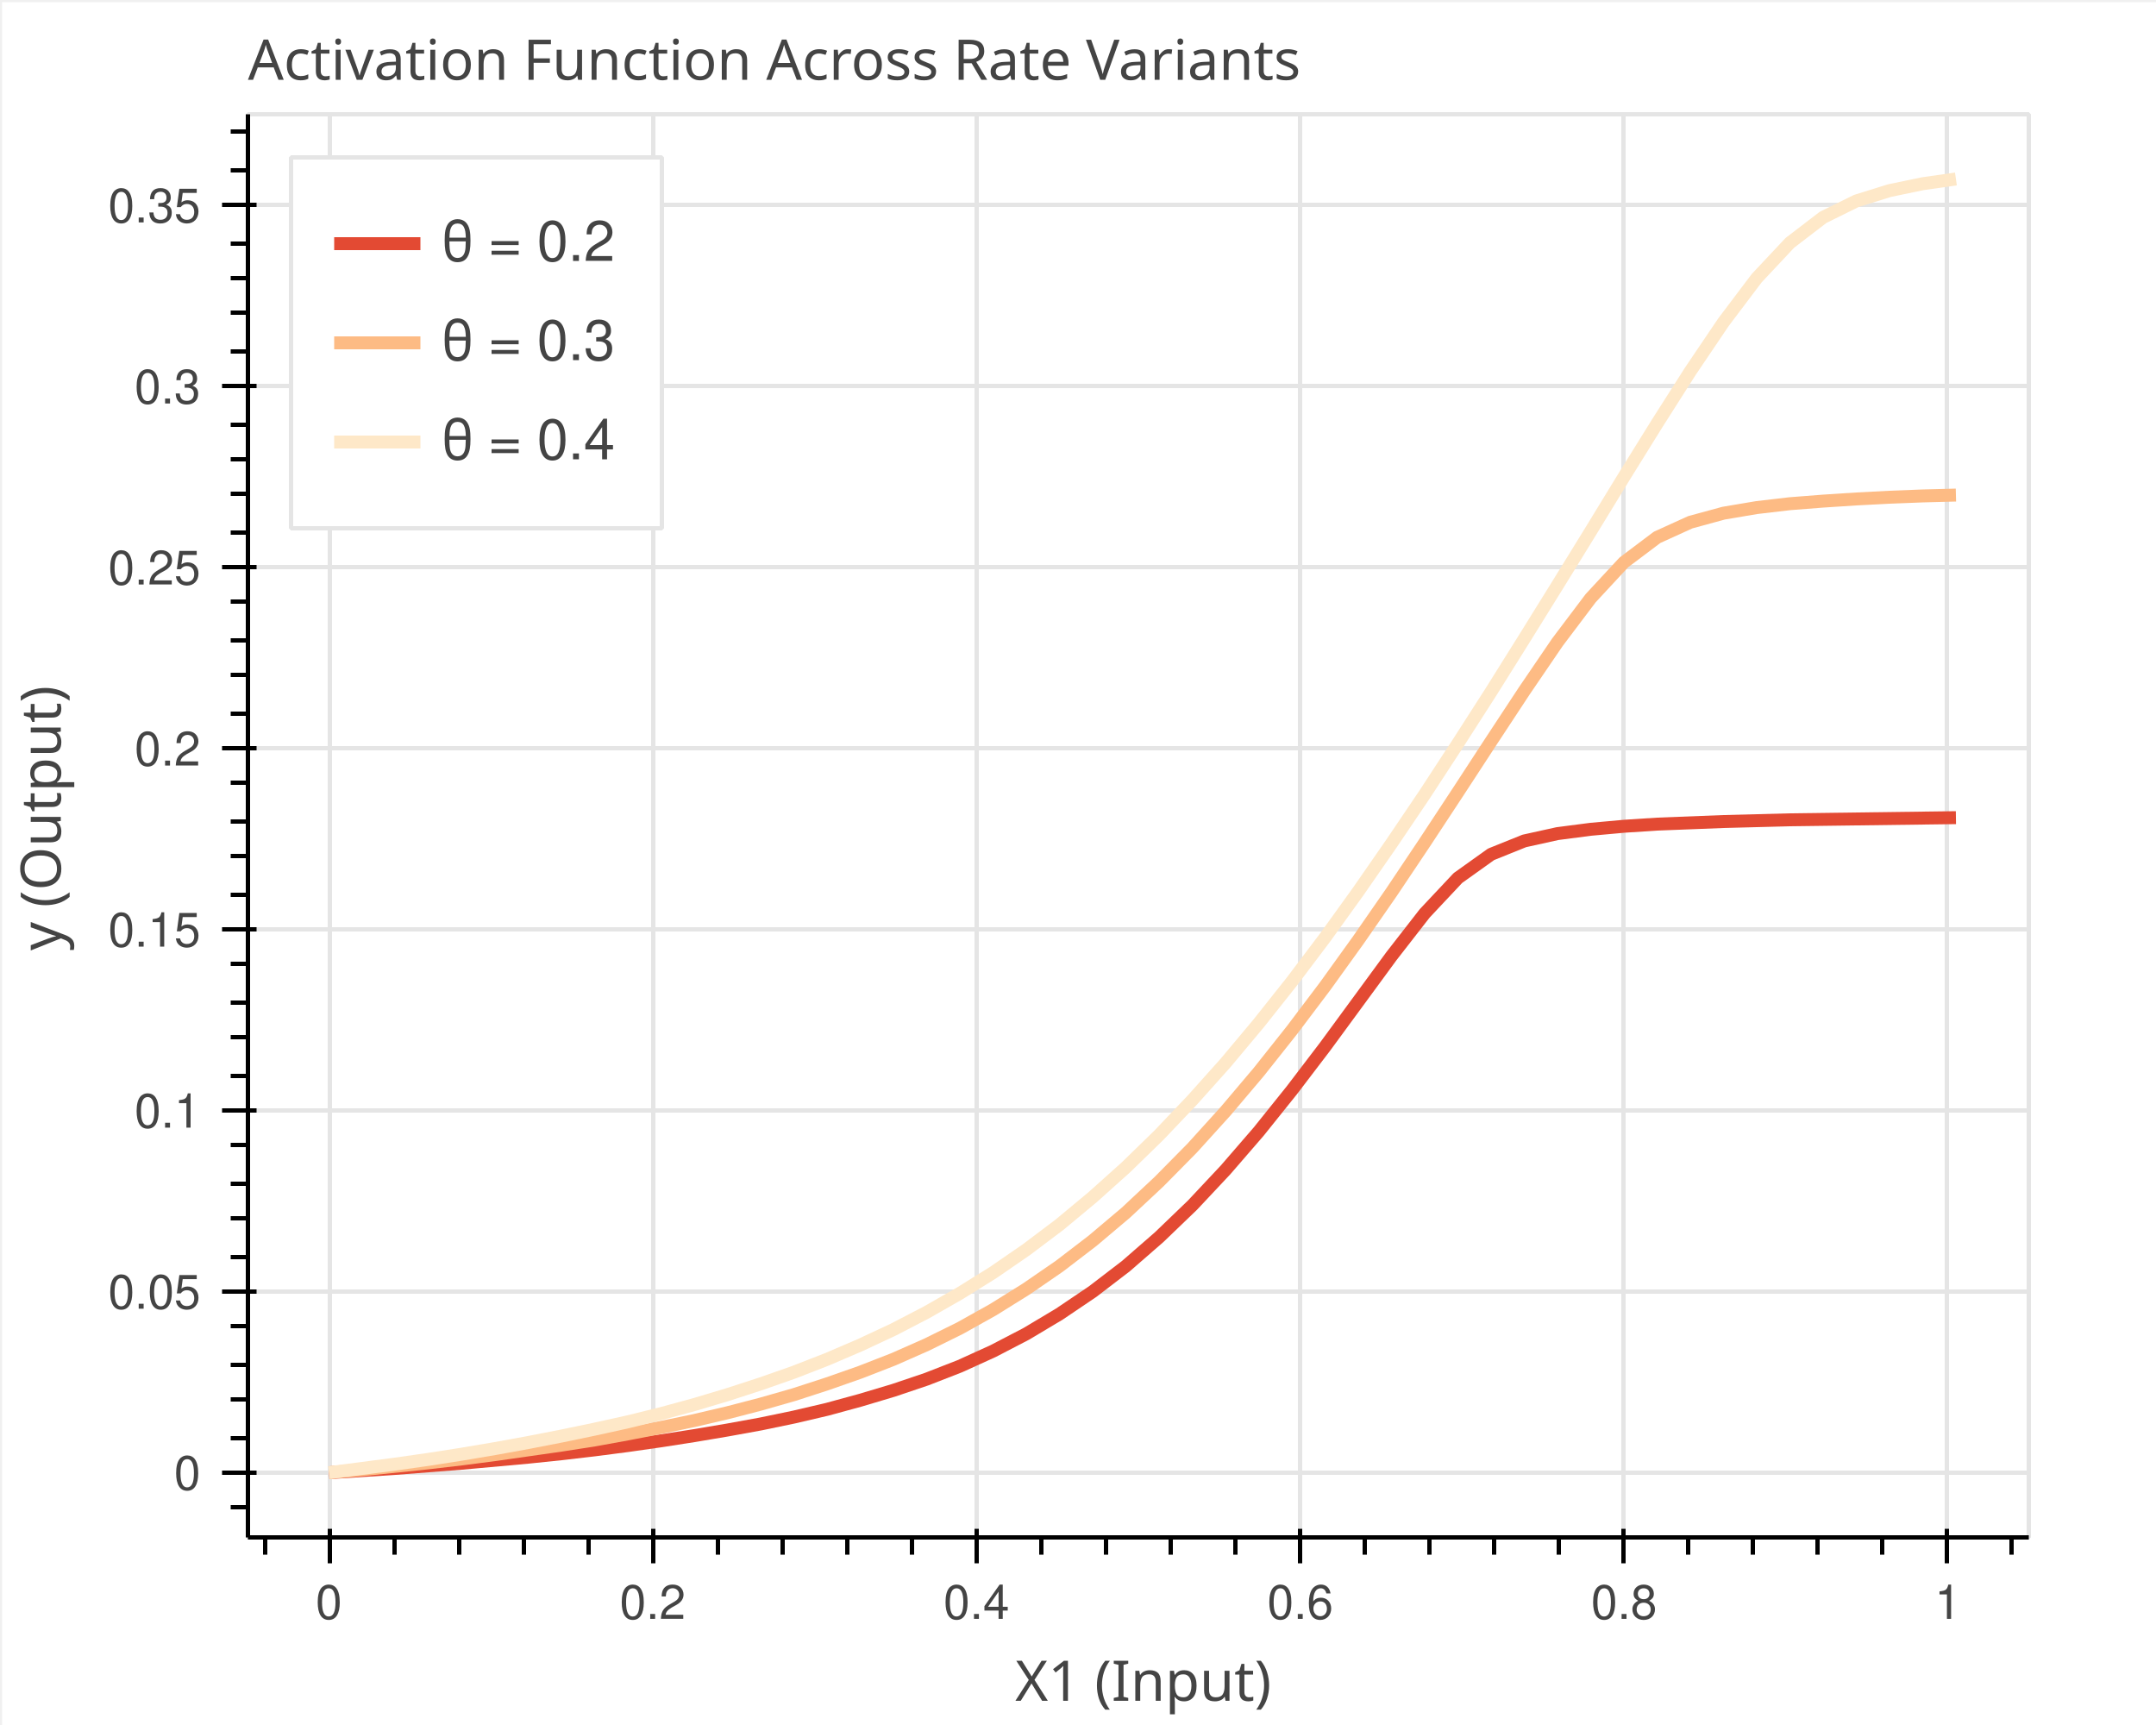
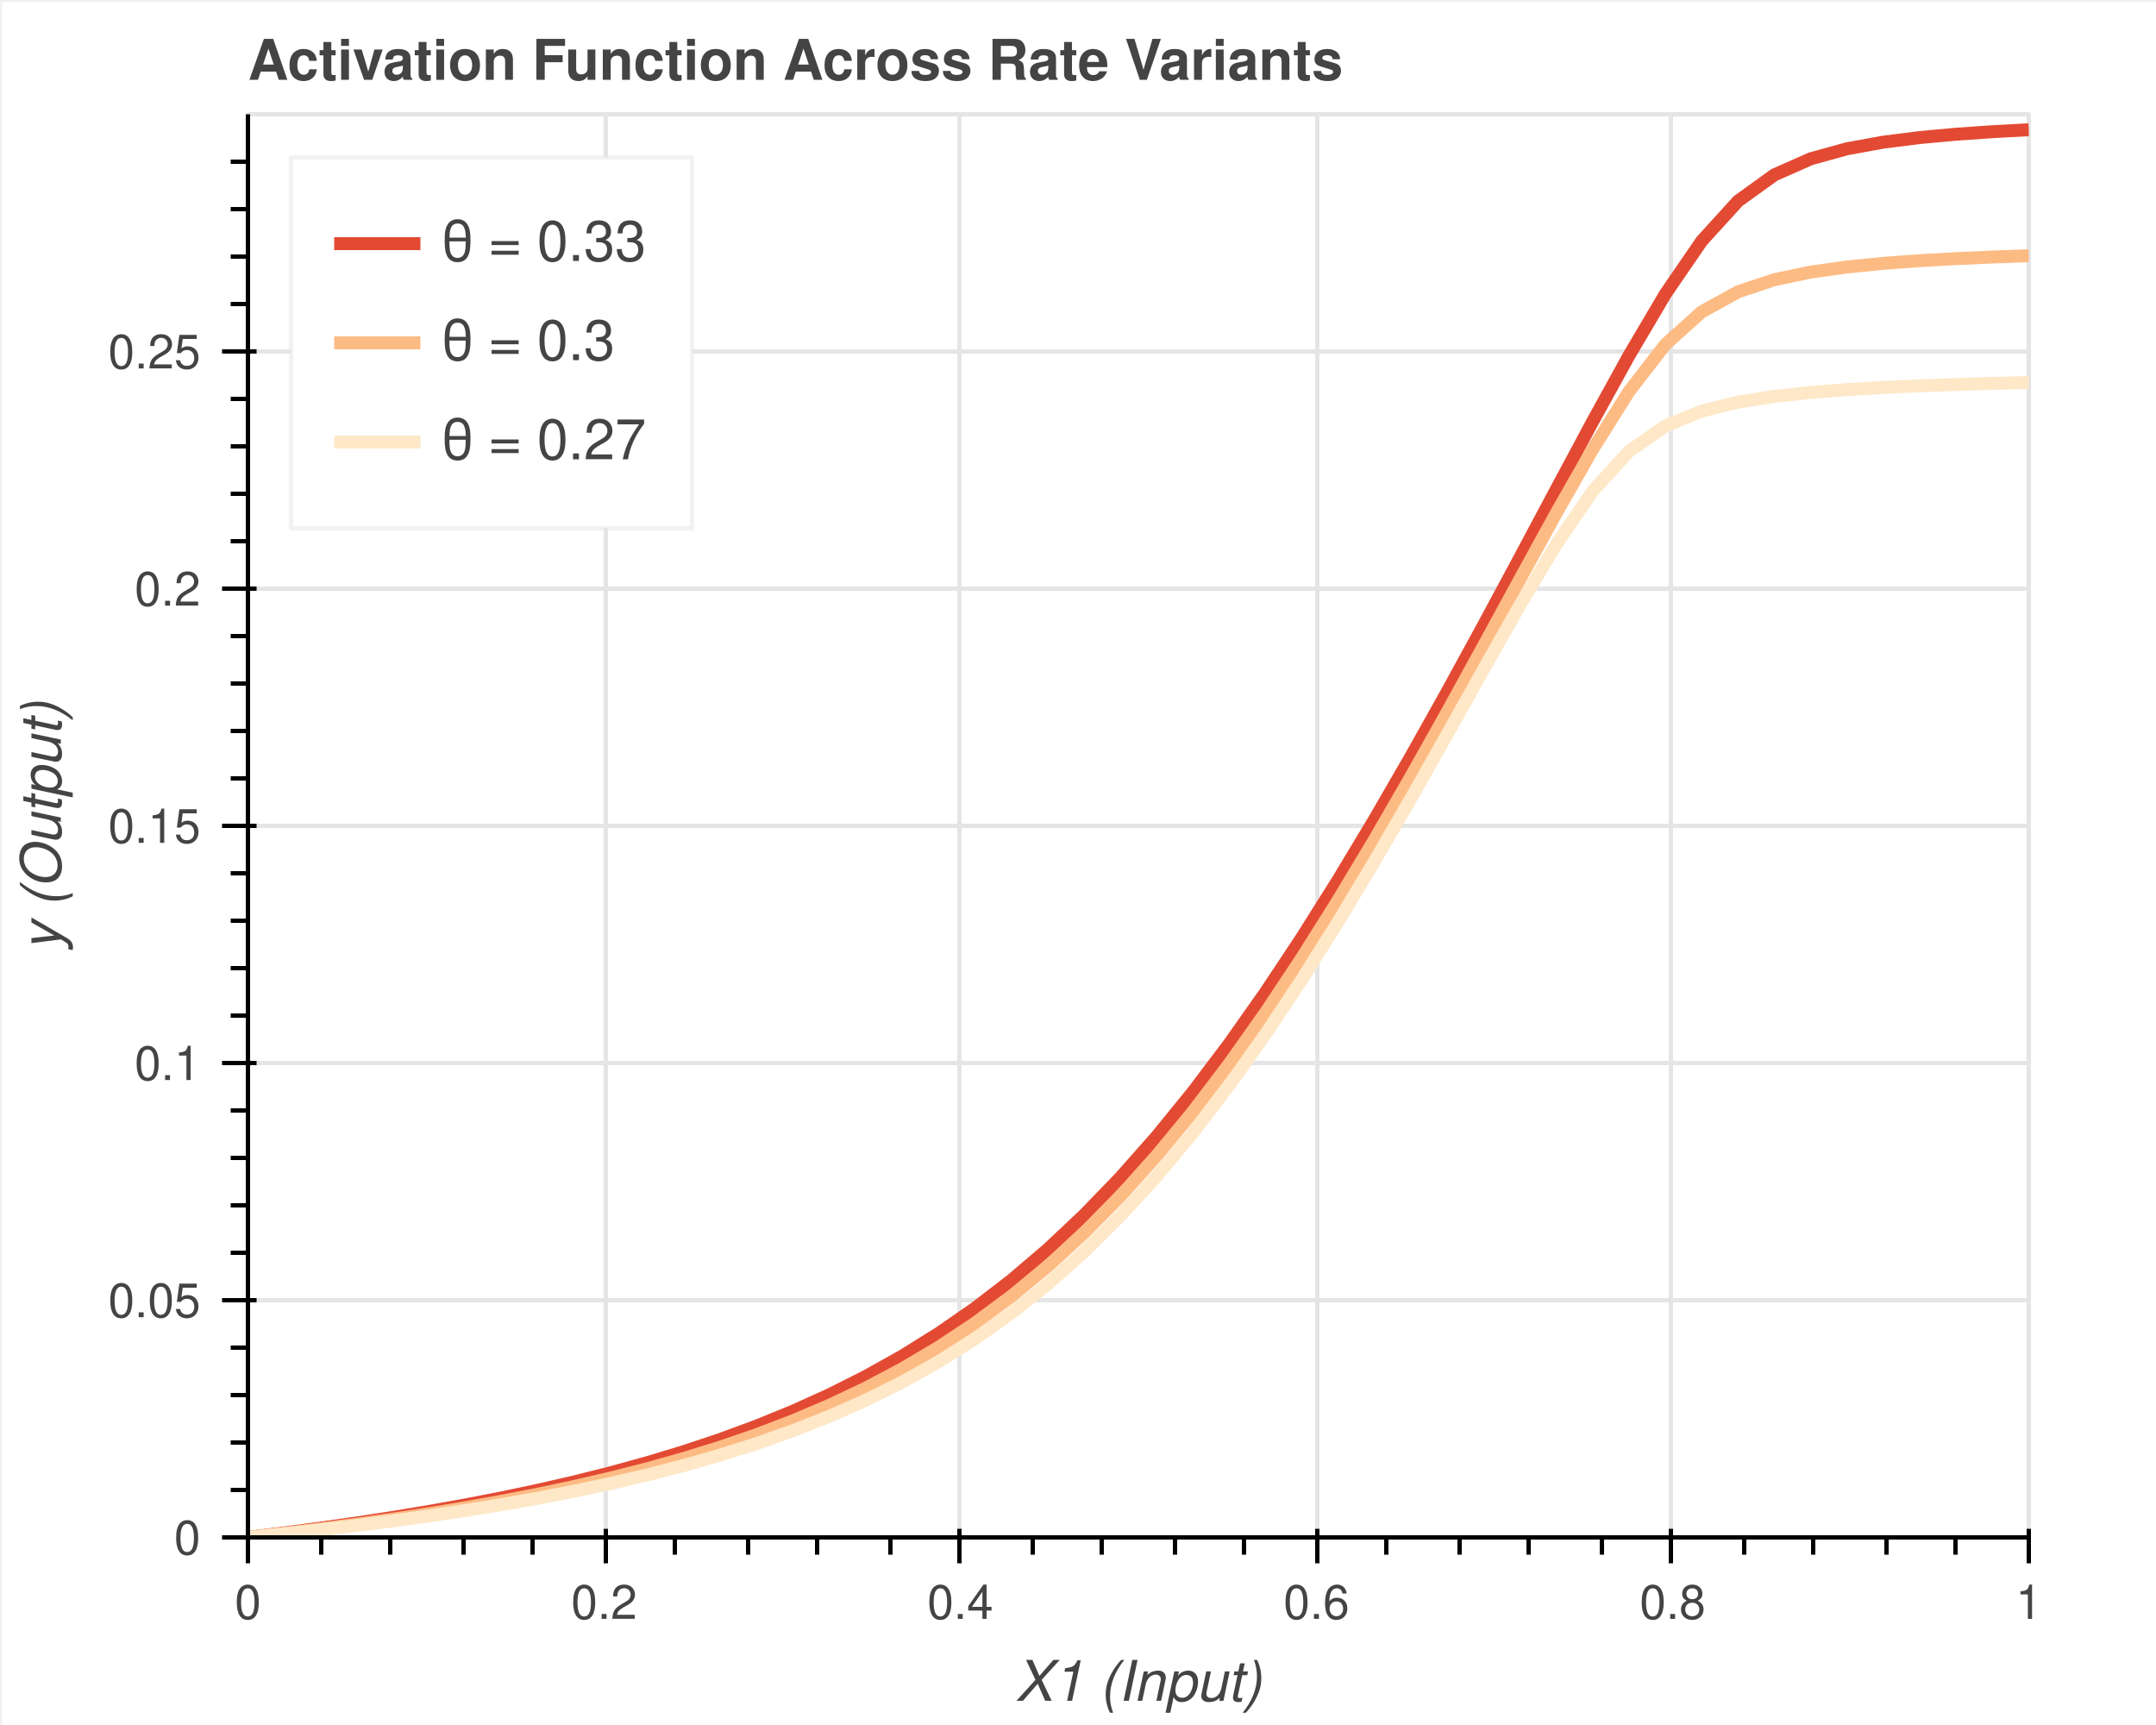
- <svg xmlns="http://www.w3.org/2000/svg" xmlns:xlink="http://www.w3.org/1999/xlink" version="1.1" id="Layer_1" x="0px" y="0px" viewBox="0 0 500 400" style="enable-background:new 0 0 500 400;" xml:space="preserve">
-   <style type="text/css">
- 	.st0{clip-path:url(#SVGID_00000120531321386906814520000005256279667276586170_);fill:#FFFFFF;}
- 	.st1{fill:#FFFFFF;}
- 	.st2{fill:none;stroke:#E5E5E5;stroke-linejoin:bevel;stroke-miterlimit:10;}
- 	
- 		.st3{clip-path:url(#SVGID_00000029757567019668037510000013845092911590001056_);fill:none;stroke:#E5E5E5;stroke-linejoin:bevel;stroke-miterlimit:10;}
- 	
- 		.st4{clip-path:url(#SVGID_00000109023628320842220730000004160753254310307253_);fill:none;stroke:#E5E5E5;stroke-linejoin:bevel;stroke-miterlimit:10;}
- 	
- 		.st5{clip-path:url(#SVGID_00000159451610868893630670000017933463897856975497_);fill:none;stroke:#E34A33;stroke-width:3;stroke-linejoin:bevel;stroke-miterlimit:10;}
- 	
- 		.st6{clip-path:url(#SVGID_00000067214706009569903320000001264741354027514297_);fill:none;stroke:#FDBB84;stroke-width:3;stroke-linejoin:bevel;stroke-miterlimit:10;}
- 	
- 		.st7{clip-path:url(#SVGID_00000080900974206254225140000011404894102307869069_);fill:none;stroke:#FEE8C8;stroke-width:3;stroke-linejoin:bevel;stroke-miterlimit:10;}
- 	.st8{fill:none;stroke:#000000;stroke-linejoin:bevel;stroke-miterlimit:10;}
- 	.st9{fill:#444444;}
- 	.st10{font-family:'Helvetica';}
- 	.st11{font-size:11px;}
- 	.st12{font-family:'Helvetica-Oblique';}
- 	.st13{font-size:13px;}
- 	
- 		.st14{clip-path:url(#SVGID_00000139295164270245519280000013701651014605059734_);fill:#FFFFFF;stroke:#E5E5E5;stroke-linejoin:bevel;stroke-miterlimit:10;}
- 	
- 		.st15{clip-path:url(#SVGID_00000139290717791346046650000000672267457763276690_);fill:none;stroke:#E34A33;stroke-width:3;stroke-linejoin:bevel;stroke-miterlimit:10;}
- 	.st16{clip-path:url(#SVGID_00000141445555796553027000000010847479794330449310_);}
- 	
- 		.st17{clip-path:url(#SVGID_00000064327292309765846490000007960821142632689561_);fill:none;stroke:#FDBB84;stroke-width:3;stroke-linejoin:bevel;stroke-miterlimit:10;}
- 	.st18{clip-path:url(#SVGID_00000043441693456195096990000006652396719419974581_);}
- 	
- 		.st19{clip-path:url(#SVGID_00000150784428477261394010000002911933098994578865_);fill:none;stroke:#FEE8C8;stroke-width:3;stroke-linejoin:bevel;stroke-miterlimit:10;}
- 	.st20{clip-path:url(#SVGID_00000022525587572875723710000001196866704156209298_);}
- 	.st21{font-family:'Helvetica-Bold';}
- </style>
-   <g>
-     <defs>
-       <path id="SVGID_1_" d="M0.5,0.5h500v400H0.5V0.5z M57.5,26.5h413v330h-413V26.5z" />
-     </defs>
-     <clipPath id="SVGID_00000018954877542553783710000017185787323992373183_">
-       <use xlink:href="#SVGID_1_" style="overflow:visible;" />
+ <svg xmlns="http://www.w3.org/2000/svg" version="1.1" width="500" height="400">
+   <defs>
+     <clipPath id="BkcsAESfiMJf">
+       <path fill="none" stroke="none" d="M 0.5 0.5 L 500.5 0.5 L 500.5 400.5 L 0.5 400.5 L 0.5 0.5 Z M 57.5 26.5 L 470.5 26.5 L 470.5 356.5 L 57.5 356.5 L 57.5 26.5 Z" clip-rule="evenodd" />
    </clipPath>
-     <path style="clip-path:url(#SVGID_00000018954877542553783710000017185787323992373183_);fill:#FFFFFF;" d="M0.5,0.5h500v400H0.5   V0.5z" />
+     <clipPath id="ATwxdlkiTWbU">
+       <path fill="none" stroke="none" d="M 57.5 26.5 L 470.5 26.5 L 470.5 356.5 L 57.5 356.5 L 57.5 26.5 Z" />
+     </clipPath>
+     <clipPath id="TXdMtbFcmugN">
+       <path fill="none" stroke="none" d="M 57.5 26.5 L 470.5 26.5 L 470.5 356.5 L 57.5 356.5 L 57.5 26.5 Z" />
+     </clipPath>
+     <clipPath id="NFcxkORsmSkk">
+       <path fill="none" stroke="none" d="M 57.5 26.5 L 470.5 26.5 L 470.5 356.5 L 57.5 356.5 L 57.5 26.5 Z" />
+     </clipPath>
+     <clipPath id="KmGkTzsmuKTm">
+       <path fill="none" stroke="none" d="M 57.5 26.5 L 470.5 26.5 L 470.5 356.5 L 57.5 356.5 L 57.5 26.5 Z" />
+     </clipPath>
+     <clipPath id="GqInaMMZfxbb">
+       <path fill="none" stroke="none" d="M 57.5 26.5 L 470.5 26.5 L 470.5 356.5 L 57.5 356.5 L 57.5 26.5 Z" />
+     </clipPath>
+     <clipPath id="zazkRoJBsXrX">
+       <path fill="none" stroke="none" d="M 57.5 26.5 L 470.5 26.5 L 470.5 356.5 L 57.5 356.5 L 57.5 26.5 Z" />
+     </clipPath>
+     <clipPath id="TpCyDnyetLkV">
+       <path fill="none" stroke="none" d="M 57.5 26.5 L 470.5 26.5 L 470.5 356.5 L 57.5 356.5 L 57.5 26.5 Z" />
+     </clipPath>
+   </defs>
+   <path fill="#ffffff" stroke="none" paint-order="stroke" d="M 0.5 0.5 L 500.5 0.5 L 500.5 400.5 L 0.5 400.5 L 0.5 0.5 Z" fill-rule="nonzero" clip-path="url(#BkcsAESfiMJf)" />
+   <path fill="#ffffff" stroke="none" paint-order="stroke" d="M 57.5 26.5 L 470.5 26.5 L 470.5 356.5 L 57.5 356.5 L 57.5 26.5 Z" />
+   <path fill="none" stroke="#e5e5e5" paint-order="fill" d="M 57.5 26.5 L 470.5 26.5 L 470.5 356.5 L 57.5 356.5 L 57.5 26.5 Z" stroke-linejoin="bevel" stroke-miterlimit="10" />
+   <path fill="none" stroke="#e5e5e5" paint-order="fill" d="M 140.5 356.5 L 140.5 26.5 M 222.5 356.5 L 222.5 26.5 M 305.5 356.5 L 305.5 26.5 M 387.5 356.5 L 387.5 26.5" stroke-linejoin="bevel" stroke-miterlimit="10" clip-path="url(#ATwxdlkiTWbU)" />
+   <path fill="none" stroke="#e5e5e5" paint-order="fill" d="M 57.5 301.5 L 470.5 301.5 M 57.5 246.5 L 470.5 246.5 M 57.5 191.5 L 470.5 191.5 M 57.5 136.5 L 470.5 136.5 M 57.5 81.5 L 470.5 81.5" stroke-linejoin="bevel" stroke-miterlimit="10" clip-path="url(#TXdMtbFcmugN)" />
+   <path fill="none" stroke="#e34a33" paint-order="fill" d="M 57.5 356.5 L 65.929 355.459 L 74.357 354.342 L 82.786 353.142 L 91.214 351.85 L 99.643 350.455 L 108.071 348.945 L 116.5 347.308 L 124.929 345.528 L 133.357 343.587 L 141.786 341.466 L 150.214 339.142 L 158.643 336.588 L 167.071 333.774 L 175.5 330.668 L 183.929 327.229 L 192.357 323.415 L 200.786 319.179 L 209.214 314.467 L 217.643 309.225 L 226.071 303.395 L 234.5 296.918 L 242.929 289.739 L 251.357 281.811 L 259.786 273.094 L 268.214 263.564 L 276.643 253.212 L 285.071 242.045 L 293.5 230.091 L 301.929 217.392 L 310.357 204 L 318.786 189.984 L 327.214 175.415 L 335.643 160.376 L 344.071 144.959 L 352.5 129.276 L 360.929 113.467 L 369.357 97.744 L 377.786 82.448 L 386.214 68.175 L 394.643 55.889 L 403.071 46.624 L 411.5 40.549 L 419.929 36.82 L 428.357 34.492 L 436.786 32.96 L 445.214 31.897 L 453.643 31.123 L 462.071 30.538 L 470.5 30.081" stroke-linejoin="bevel" stroke-miterlimit="10" stroke-width="3" clip-path="url(#NFcxkORsmSkk)" />
+   <path fill="none" stroke="#fdbb84" paint-order="fill" d="M 57.5 356.5 L 65.929 355.549 L 74.357 354.528 L 82.786 353.43 L 91.214 352.247 L 99.643 350.969 L 108.071 349.584 L 116.5 348.08 L 124.929 346.442 L 133.357 344.654 L 141.786 342.696 L 150.214 340.546 L 158.643 338.178 L 167.071 335.563 L 175.5 332.667 L 183.929 329.451 L 192.357 325.87 L 200.786 321.877 L 209.214 317.415 L 217.643 312.425 L 226.071 306.846 L 234.5 300.613 L 242.929 293.664 L 251.357 285.944 L 259.786 277.408 L 268.214 268.024 L 276.643 257.782 L 285.071 246.69 L 293.5 234.776 L 301.929 222.087 L 310.357 208.688 L 318.786 194.656 L 327.214 180.08 L 335.643 165.067 L 344.071 149.744 L 352.5 134.285 L 360.929 118.949 L 369.357 104.184 L 377.786 90.774 L 386.214 79.876 L 394.643 72.311 L 403.071 67.66 L 411.5 64.857 L 419.929 63.088 L 428.357 61.904 L 436.786 61.065 L 445.214 60.446 L 453.643 59.971 L 462.071 59.596 L 470.5 59.293" stroke-linejoin="bevel" stroke-miterlimit="10" stroke-width="3" clip-path="url(#KmGkTzsmuKTm)" />
+   <path fill="none" stroke="#fee8c8" paint-order="fill" d="M 57.5 356.5 L 65.929 355.64 L 74.357 354.716 L 82.786 353.722 L 91.214 352.649 L 99.643 351.489 L 108.071 350.231 L 116.5 348.863 L 124.929 347.371 L 133.357 345.74 L 141.786 343.95 L 150.214 341.981 L 158.643 339.806 L 167.071 337.398 L 175.5 334.723 L 183.929 331.741 L 192.357 328.409 L 200.786 324.675 L 209.214 320.482 L 217.643 315.767 L 226.071 310.463 L 234.5 304.498 L 242.929 297.805 L 251.357 290.318 L 259.786 281.984 L 268.214 272.766 L 276.643 262.647 L 285.071 251.637 L 293.5 239.768 L 301.929 227.095 L 310.357 213.695 L 318.786 199.666 L 327.214 185.125 L 335.643 170.223 L 344.071 155.17 L 352.5 140.298 L 360.929 126.199 L 369.357 113.902 L 377.786 104.656 L 386.214 98.781 L 394.643 95.328 L 403.071 93.247 L 411.5 91.911 L 419.929 90.997 L 428.357 90.339 L 436.786 89.845 L 445.214 89.461 L 453.643 89.155 L 462.071 88.906 L 470.5 88.699" stroke-linejoin="bevel" stroke-miterlimit="10" stroke-width="3" clip-path="url(#GqInaMMZfxbb)" />
+   <path fill="none" stroke="black" paint-order="fill" d="M 57.5 356.5 L 470.5 356.5" stroke-linejoin="bevel" stroke-miterlimit="10" />
+   <path fill="none" stroke="black" paint-order="fill" d="M 57.5 362.5 L 57.5 354.5 M 140.5 362.5 L 140.5 354.5 M 222.5 362.5 L 222.5 354.5 M 305.5 362.5 L 305.5 354.5 M 387.5 362.5 L 387.5 354.5 M 470.5 362.5 L 470.5 354.5" stroke-linejoin="bevel" stroke-miterlimit="10" />
+   <path fill="none" stroke="black" paint-order="fill" d="M 57.5 360.5 L 57.5 356.5 M 74.5 360.5 L 74.5 356.5 M 90.5 360.5 L 90.5 356.5 M 107.5 360.5 L 107.5 356.5 M 123.5 360.5 L 123.5 356.5 M 140.5 360.5 L 140.5 356.5 M 156.5 360.5 L 156.5 356.5 M 173.5 360.5 L 173.5 356.5 M 189.5 360.5 L 189.5 356.5 M 206.5 360.5 L 206.5 356.5 M 222.5 360.5 L 222.5 356.5 M 239.5 360.5 L 239.5 356.5 M 255.5 360.5 L 255.5 356.5 M 272.5 360.5 L 272.5 356.5 M 288.5 360.5 L 288.5 356.5 M 305.5 360.5 L 305.5 356.5 M 321.5 360.5 L 321.5 356.5 M 338.5 360.5 L 338.5 356.5 M 354.5 360.5 L 354.5 356.5 M 371.5 360.5 L 371.5 356.5 M 387.5 360.5 L 387.5 356.5 M 404.5 360.5 L 404.5 356.5 M 420.5 360.5 L 420.5 356.5 M 437.5 360.5 L 437.5 356.5 M 453.5 360.5 L 453.5 356.5 M 470.5 360.5 L 470.5 356.5" stroke-linejoin="bevel" stroke-miterlimit="10" />
+   <text fill="#444444" stroke="none" font-family="helvetica" font-size="11px" font-style="normal" font-weight="normal" text-decoration="normal" x="53.942" y="374.89" text-anchor="start" dominant-baseline="alphabetic" transform="matrix(1, 0, 0, 1, 0.5, 0.5)">0</text>
+   <text fill="none" stroke="rgb(0 0 0 / 0)" font-family="helvetica" font-size="11px" font-style="normal" font-weight="normal" text-decoration="normal" x="53.942" y="374.89" text-anchor="start" dominant-baseline="alphabetic" transform="matrix(1, 0, 0, 1, 0.5, 0.5)" stroke-linejoin="bevel" stroke-miterlimit="10">0</text>
+   <text fill="#444444" stroke="none" font-family="helvetica" font-size="11px" font-style="normal" font-weight="normal" text-decoration="normal" x="131.958" y="374.89" text-anchor="start" dominant-baseline="alphabetic" transform="matrix(1, 0, 0, 1, 0.5, 0.5)">0.2</text>
+   <text fill="none" stroke="rgb(0 0 0 / 0)" font-family="helvetica" font-size="11px" font-style="normal" font-weight="normal" text-decoration="normal" x="131.958" y="374.89" text-anchor="start" dominant-baseline="alphabetic" transform="matrix(1, 0, 0, 1, 0.5, 0.5)" stroke-linejoin="bevel" stroke-miterlimit="10">0.2</text>
+   <text fill="#444444" stroke="none" font-family="helvetica" font-size="11px" font-style="normal" font-weight="normal" text-decoration="normal" x="214.558" y="374.89" text-anchor="start" dominant-baseline="alphabetic" transform="matrix(1, 0, 0, 1, 0.5, 0.5)">0.4</text>
+   <text fill="none" stroke="rgb(0 0 0 / 0)" font-family="helvetica" font-size="11px" font-style="normal" font-weight="normal" text-decoration="normal" x="214.558" y="374.89" text-anchor="start" dominant-baseline="alphabetic" transform="matrix(1, 0, 0, 1, 0.5, 0.5)" stroke-linejoin="bevel" stroke-miterlimit="10">0.4</text>
+   <text fill="#444444" stroke="none" font-family="helvetica" font-size="11px" font-style="normal" font-weight="normal" text-decoration="normal" x="297.158" y="374.89" text-anchor="start" dominant-baseline="alphabetic" transform="matrix(1, 0, 0, 1, 0.5, 0.5)">0.6</text>
+   <text fill="none" stroke="rgb(0 0 0 / 0)" font-family="helvetica" font-size="11px" font-style="normal" font-weight="normal" text-decoration="normal" x="297.158" y="374.89" text-anchor="start" dominant-baseline="alphabetic" transform="matrix(1, 0, 0, 1, 0.5, 0.5)" stroke-linejoin="bevel" stroke-miterlimit="10">0.6</text>
+   <text fill="#444444" stroke="none" font-family="helvetica" font-size="11px" font-style="normal" font-weight="normal" text-decoration="normal" x="379.758" y="374.89" text-anchor="start" dominant-baseline="alphabetic" transform="matrix(1, 0, 0, 1, 0.5, 0.5)">0.8</text>
+   <text fill="none" stroke="rgb(0 0 0 / 0)" font-family="helvetica" font-size="11px" font-style="normal" font-weight="normal" text-decoration="normal" x="379.758" y="374.89" text-anchor="start" dominant-baseline="alphabetic" transform="matrix(1, 0, 0, 1, 0.5, 0.5)" stroke-linejoin="bevel" stroke-miterlimit="10">0.8</text>
+   <text fill="#444444" stroke="none" font-family="helvetica" font-size="11px" font-style="normal" font-weight="normal" text-decoration="normal" x="466.942" y="374.89" text-anchor="start" dominant-baseline="alphabetic" transform="matrix(1, 0, 0, 1, 0.5, 0.5)">1</text>
+   <text fill="none" stroke="rgb(0 0 0 / 0)" font-family="helvetica" font-size="11px" font-style="normal" font-weight="normal" text-decoration="normal" x="466.942" y="374.89" text-anchor="start" dominant-baseline="alphabetic" transform="matrix(1, 0, 0, 1, 0.5, 0.5)" stroke-linejoin="bevel" stroke-miterlimit="10">1</text>
+   <text fill="#444444" stroke="none" font-family="helvetica" font-size="13px" font-style="italic" font-weight="normal" text-decoration="normal" x="234.942" y="393.89" text-anchor="start" dominant-baseline="alphabetic" transform="matrix(1, 0, 0, 1, 0.5, 0.5)">X1 (Input)</text>
+   <text fill="none" stroke="rgb(0 0 0 / 0)" font-family="helvetica" font-size="13px" font-style="italic" font-weight="normal" text-decoration="normal" x="234.942" y="393.89" text-anchor="start" dominant-baseline="alphabetic" transform="matrix(1, 0, 0, 1, 0.5, 0.5)" stroke-linejoin="bevel" stroke-miterlimit="10">X1 (Input)</text>
+   <path fill="none" stroke="black" paint-order="fill" d="M 57.5 356.5 L 57.5 26.5" stroke-linejoin="bevel" stroke-miterlimit="10" />
+   <path fill="none" stroke="black" paint-order="fill" d="M 51.5 356.5 L 59.5 356.5 M 51.5 301.5 L 59.5 301.5 M 51.5 246.5 L 59.5 246.5 M 51.5 191.5 L 59.5 191.5 M 51.5 136.5 L 59.5 136.5 M 51.5 81.5 L 59.5 81.5" stroke-linejoin="bevel" stroke-miterlimit="10" />
+   <path fill="none" stroke="black" paint-order="fill" d="M 53.5 356.5 L 57.5 356.5 M 53.5 345.5 L 57.5 345.5 M 53.5 334.5 L 57.5 334.5 M 53.5 323.5 L 57.5 323.5 M 53.5 312.5 L 57.5 312.5 M 53.5 301.5 L 57.5 301.5 M 53.5 290.5 L 57.5 290.5 M 53.5 279.5 L 57.5 279.5 M 53.5 268.5 L 57.5 268.5 M 53.5 257.5 L 57.5 257.5 M 53.5 246.5 L 57.5 246.5 M 53.5 235.5 L 57.5 235.5 M 53.5 224.5 L 57.5 224.5 M 53.5 213.5 L 57.5 213.5 M 53.5 202.5 L 57.5 202.5 M 53.5 191.5 L 57.5 191.5 M 53.5 180.5 L 57.5 180.5 M 53.5 169.5 L 57.5 169.5 M 53.5 158.5 L 57.5 158.5 M 53.5 147.5 L 57.5 147.5 M 53.5 136.5 L 57.5 136.5 M 53.5 125.5 L 57.5 125.5 M 53.5 114.5 L 57.5 114.5 M 53.5 103.5 L 57.5 103.5 M 53.5 92.5 L 57.5 92.5 M 53.5 81.5 L 57.5 81.5 M 53.5 70.5 L 57.5 70.5 M 53.5 59.5 L 57.5 59.5 M 53.5 48.5 L 57.5 48.5 M 53.5 37.5 L 57.5 37.5" stroke-linejoin="bevel" stroke-miterlimit="10" />
+   <text fill="#444444" stroke="none" font-family="helvetica" font-size="11px" font-style="normal" font-weight="normal" text-decoration="normal" x="39.883" y="359.945" text-anchor="start" dominant-baseline="alphabetic" transform="matrix(1, 0, 0, 1, 0.5, 0.5)">0</text>
+   <text fill="none" stroke="rgb(0 0 0 / 0)" font-family="helvetica" font-size="11px" font-style="normal" font-weight="normal" text-decoration="normal" x="39.883" y="359.945" text-anchor="start" dominant-baseline="alphabetic" transform="matrix(1, 0, 0, 1, 0.5, 0.5)" stroke-linejoin="bevel" stroke-miterlimit="10">0</text>
+   <text fill="#444444" stroke="none" font-family="helvetica" font-size="11px" font-style="normal" font-weight="normal" text-decoration="normal" x="24.6" y="304.945" text-anchor="start" dominant-baseline="alphabetic" transform="matrix(1, 0, 0, 1, 0.5, 0.5)">0.05</text>
+   <text fill="none" stroke="rgb(0 0 0 / 0)" font-family="helvetica" font-size="11px" font-style="normal" font-weight="normal" text-decoration="normal" x="24.6" y="304.945" text-anchor="start" dominant-baseline="alphabetic" transform="matrix(1, 0, 0, 1, 0.5, 0.5)" stroke-linejoin="bevel" stroke-miterlimit="10">0.05</text>
+   <text fill="#444444" stroke="none" font-family="helvetica" font-size="11px" font-style="normal" font-weight="normal" text-decoration="normal" x="30.717" y="249.945" text-anchor="start" dominant-baseline="alphabetic" transform="matrix(1, 0, 0, 1, 0.5, 0.5)">0.1</text>
+   <text fill="none" stroke="rgb(0 0 0 / 0)" font-family="helvetica" font-size="11px" font-style="normal" font-weight="normal" text-decoration="normal" x="30.717" y="249.945" text-anchor="start" dominant-baseline="alphabetic" transform="matrix(1, 0, 0, 1, 0.5, 0.5)" stroke-linejoin="bevel" stroke-miterlimit="10">0.1</text>
+   <text fill="#444444" stroke="none" font-family="helvetica" font-size="11px" font-style="normal" font-weight="normal" text-decoration="normal" x="24.6" y="194.945" text-anchor="start" dominant-baseline="alphabetic" transform="matrix(1, 0, 0, 1, 0.5, 0.5)">0.15</text>
+   <text fill="none" stroke="rgb(0 0 0 / 0)" font-family="helvetica" font-size="11px" font-style="normal" font-weight="normal" text-decoration="normal" x="24.6" y="194.945" text-anchor="start" dominant-baseline="alphabetic" transform="matrix(1, 0, 0, 1, 0.5, 0.5)" stroke-linejoin="bevel" stroke-miterlimit="10">0.15</text>
+   <text fill="#444444" stroke="none" font-family="helvetica" font-size="11px" font-style="normal" font-weight="normal" text-decoration="normal" x="30.717" y="139.945" text-anchor="start" dominant-baseline="alphabetic" transform="matrix(1, 0, 0, 1, 0.5, 0.5)">0.2</text>
+   <text fill="none" stroke="rgb(0 0 0 / 0)" font-family="helvetica" font-size="11px" font-style="normal" font-weight="normal" text-decoration="normal" x="30.717" y="139.945" text-anchor="start" dominant-baseline="alphabetic" transform="matrix(1, 0, 0, 1, 0.5, 0.5)" stroke-linejoin="bevel" stroke-miterlimit="10">0.2</text>
+   <text fill="#444444" stroke="none" font-family="helvetica" font-size="11px" font-style="normal" font-weight="normal" text-decoration="normal" x="24.6" y="84.945" text-anchor="start" dominant-baseline="alphabetic" transform="matrix(1, 0, 0, 1, 0.5, 0.5)">0.25</text>
+   <text fill="none" stroke="rgb(0 0 0 / 0)" font-family="helvetica" font-size="11px" font-style="normal" font-weight="normal" text-decoration="normal" x="24.6" y="84.945" text-anchor="start" dominant-baseline="alphabetic" transform="matrix(1, 0, 0, 1, 0.5, 0.5)" stroke-linejoin="bevel" stroke-miterlimit="10">0.25</text>
+   <text fill="#444444" stroke="none" font-family="helvetica" font-size="13px" font-style="italic" font-weight="normal" text-decoration="normal" x="-12.317" y="188" text-anchor="start" dominant-baseline="alphabetic" transform="matrix(6.123233995736766e-17, -1, 1, 6.123233995736766e-17, -173.9, 208.1)">y (Output)</text>
+   <text fill="none" stroke="rgb(0 0 0 / 0)" font-family="helvetica" font-size="13px" font-style="italic" font-weight="normal" text-decoration="normal" x="-12.317" y="188" text-anchor="start" dominant-baseline="alphabetic" transform="matrix(6.123233995736766e-17, -1, 1, 6.123233995736766e-17, -173.9, 208.1)" stroke-linejoin="bevel" stroke-miterlimit="10">y (Output)</text>
+   <path fill="rgb(255 255 255 / 0.949)" stroke="rgb(229 229 229 / 0.502)" paint-order="fill" d="M 67.5 36.5 L 160.5 36.5 L 160.5 122.5 L 67.5 122.5 L 67.5 36.5 Z" fill-rule="nonzero" clip-path="url(#zazkRoJBsXrX)" stroke-linejoin="bevel" stroke-miterlimit="10" />
+   <path fill="none" stroke="#e34a33" paint-order="fill" d="M 77.5 56.5 L 97.5 56.5" stroke-linejoin="bevel" stroke-miterlimit="10" stroke-width="3" clip-path="url(#zazkRoJBsXrX)" />
+   <g clip-path="url(#zazkRoJBsXrX)">
+     <text fill="#444444" stroke="none" font-family="helvetica" font-size="13px" font-style="normal" font-weight="normal" text-decoration="normal" x="0" y="4" text-anchor="start" dominant-baseline="alphabetic" transform="matrix(1, 0, 0, 1, 102.5, 56.5)">θ = 0.33</text>
  </g>
-   <path class="st1" d="M57.5,26.5h413v330h-413V26.5z" />
-   <path class="st2" d="M57.5,26.5h413v330h-413V26.5z" />
-   <g>
-     <defs>
-       <rect id="SVGID_00000053512178081076053740000006423466276444615344_" x="57.5" y="26.5" width="413" height="330" />
-     </defs>
-     <clipPath id="SVGID_00000124150760097253632650000015905207580278991017_">
-       <use xlink:href="#SVGID_00000053512178081076053740000006423466276444615344_" style="overflow:visible;" />
-     </clipPath>
-     <path style="clip-path:url(#SVGID_00000124150760097253632650000015905207580278991017_);fill:none;stroke:#E5E5E5;stroke-linejoin:bevel;stroke-miterlimit:10;" d="   M76.5,356.5v-330 M151.5,356.5v-330 M226.5,356.5v-330 M301.5,356.5v-330 M376.5,356.5v-330 M451.5,356.5v-330" />
+   <g clip-path="url(#zazkRoJBsXrX)">
+     <text fill="none" stroke="rgb(0 0 0 / 0)" font-family="helvetica" font-size="13px" font-style="normal" font-weight="normal" text-decoration="normal" x="0" y="4" text-anchor="start" dominant-baseline="alphabetic" transform="matrix(1, 0, 0, 1, 102.5, 56.5)" stroke-linejoin="bevel" stroke-miterlimit="10">θ = 0.33</text>
  </g>
-   <g>
-     <defs>
-       <rect id="SVGID_00000119084907420530442330000000988876535385311378_" x="57.5" y="26.5" width="413" height="330" />
-     </defs>
-     <clipPath id="SVGID_00000029751595094353993320000008011349352037459592_">
-       <use xlink:href="#SVGID_00000119084907420530442330000000988876535385311378_" style="overflow:visible;" />
-     </clipPath>
-     <path style="clip-path:url(#SVGID_00000029751595094353993320000008011349352037459592_);fill:none;stroke:#E5E5E5;stroke-linejoin:bevel;stroke-miterlimit:10;" d="   M57.5,341.5h413 M57.5,299.5h413 M57.5,257.5h413 M57.5,215.5h413 M57.5,173.5h413 M57.5,131.5h413 M57.5,89.5h413 M57.5,47.5h413" />
+   <path fill="none" stroke="#fdbb84" paint-order="fill" d="M 77.5 79.5 L 97.5 79.5" stroke-linejoin="bevel" stroke-miterlimit="10" stroke-width="3" clip-path="url(#zazkRoJBsXrX)" />
+   <g clip-path="url(#zazkRoJBsXrX)">
+     <text fill="#444444" stroke="none" font-family="helvetica" font-size="13px" font-style="normal" font-weight="normal" text-decoration="normal" x="0" y="4" text-anchor="start" dominant-baseline="alphabetic" transform="matrix(1, 0, 0, 1, 102.5, 79.5)">θ = 0.3</text>
  </g>
-   <g>
-     <defs>
-       <rect id="SVGID_00000176735888873305292540000012441641351659790000_" x="57.5" y="26.5" width="413" height="330" />
-     </defs>
-     <clipPath id="SVGID_00000051384211665384050760000011609030494117579914_">
-       <use xlink:href="#SVGID_00000176735888873305292540000012441641351659790000_" style="overflow:visible;" />
-     </clipPath>
-     <path style="clip-path:url(#SVGID_00000051384211665384050760000011609030494117579914_);fill:none;stroke:#E34A33;stroke-width:3;stroke-linejoin:bevel;stroke-miterlimit:10;" d="   M76.3,341.5l7.7-0.5l7.7-0.5l7.7-0.6l7.7-0.6l7.7-0.7l7.7-0.7l7.7-0.8l7.7-0.9l7.7-1l7.7-1.1l7.7-1.2l7.7-1.3l7.7-1.4l7.7-1.6   l7.7-1.8l7.7-2.1l7.7-2.3l7.7-2.6l7.7-3l7.7-3.5l7.7-4l7.7-4.6l7.7-5.2l7.7-5.9l7.7-6.7l7.7-7.4l7.7-8.2l7.7-8.9l7.7-9.6l7.7-10.1   l7.7-10.5l7.7-10.5l7.7-9.9l7.7-8.2l7.7-5.5l7.7-3.1l7.7-1.7l7.7-1l7.7-0.7l7.7-0.5l7.7-0.3l7.7-0.3l7.7-0.2l7.7-0.2l7.7-0.1   l7.7-0.1l7.7-0.1l7.7-0.1l7.7-0.1" />
+   <g clip-path="url(#zazkRoJBsXrX)">
+     <text fill="none" stroke="rgb(0 0 0 / 0)" font-family="helvetica" font-size="13px" font-style="normal" font-weight="normal" text-decoration="normal" x="0" y="4" text-anchor="start" dominant-baseline="alphabetic" transform="matrix(1, 0, 0, 1, 102.5, 79.5)" stroke-linejoin="bevel" stroke-miterlimit="10">θ = 0.3</text>
  </g>
-   <g>
-     <defs>
-       <rect id="SVGID_00000169524152363529256800000005796762673873023361_" x="57.5" y="26.5" width="413" height="330" />
-     </defs>
-     <clipPath id="SVGID_00000023982187188117674820000001238453500362507189_">
-       <use xlink:href="#SVGID_00000169524152363529256800000005796762673873023361_" style="overflow:visible;" />
-     </clipPath>
-     <path style="clip-path:url(#SVGID_00000023982187188117674820000001238453500362507189_);fill:none;stroke:#FDBB84;stroke-width:3;stroke-linejoin:bevel;stroke-miterlimit:10;" d="   M76.3,341.5l7.7-0.7l7.7-0.8l7.7-0.8l7.7-0.9l7.7-1l7.7-1.1l7.7-1.1l7.7-1.2l7.7-1.4l7.7-1.5l7.7-1.6l7.7-1.8l7.7-2l7.7-2.2   l7.7-2.5l7.7-2.7l7.7-3l7.7-3.4l7.7-3.8l7.7-4.3l7.7-4.8l7.7-5.3l7.7-5.9l7.7-6.5l7.7-7.2l7.7-7.8l7.7-8.5l7.7-9.1l7.7-9.7   l7.7-10.2l7.7-10.7l7.7-11.1l7.7-11.5l7.7-11.7l7.7-11.8l7.7-11.7l7.7-11.3l7.7-10.2l7.7-8.3l7.7-5.8l7.7-3.5l7.7-2.1l7.7-1.3   l7.7-0.9l7.7-0.6l7.7-0.5l7.7-0.4l7.7-0.3l7.7-0.2" />
+   <path fill="none" stroke="#fee8c8" paint-order="fill" d="M 77.5 102.5 L 97.5 102.5" stroke-linejoin="bevel" stroke-miterlimit="10" stroke-width="3" clip-path="url(#zazkRoJBsXrX)" />
+   <g clip-path="url(#zazkRoJBsXrX)">
+     <text fill="#444444" stroke="none" font-family="helvetica" font-size="13px" font-style="normal" font-weight="normal" text-decoration="normal" x="0" y="4" text-anchor="start" dominant-baseline="alphabetic" transform="matrix(1, 0, 0, 1, 102.5, 102.5)">θ = 0.27</text>
  </g>
-   <g>
-     <defs>
-       <rect id="SVGID_00000049182414631779032970000010282850149627390120_" x="57.5" y="26.5" width="413" height="330" />
-     </defs>
-     <clipPath id="SVGID_00000165202808379617943590000010111532086246151864_">
-       <use xlink:href="#SVGID_00000049182414631779032970000010282850149627390120_" style="overflow:visible;" />
-     </clipPath>
-     <path style="clip-path:url(#SVGID_00000165202808379617943590000010111532086246151864_);fill:none;stroke:#FEE8C8;stroke-width:3;stroke-linejoin:bevel;stroke-miterlimit:10;" d="   M76.3,341.5l7.7-1l7.7-1l7.7-1.1l7.7-1.2l7.7-1.3l7.7-1.4l7.7-1.5l7.7-1.6l7.7-1.7l7.7-1.9l7.7-2.1l7.7-2.3l7.7-2.5l7.7-2.7l7.7-3   l7.7-3.3l7.7-3.6l7.7-4l7.7-4.4l7.7-4.8l7.7-5.3l7.7-5.8l7.7-6.4l7.7-6.9l7.7-7.5l7.7-8.1l7.7-8.6l7.7-9.2l7.7-9.7l7.7-10.2   l7.7-10.7l7.7-11.1l7.7-11.4l7.7-11.8l7.7-12l7.7-12.3l7.7-12.4l7.7-12.5l7.7-12.6l7.7-12.4l7.7-12.1l7.7-11.4l7.7-10.2l7.7-8.2   l7.7-5.9l7.7-3.8l7.7-2.4l7.7-1.6l7.7-1.1" />
+   <g clip-path="url(#zazkRoJBsXrX)">
+     <text fill="none" stroke="rgb(0 0 0 / 0)" font-family="helvetica" font-size="13px" font-style="normal" font-weight="normal" text-decoration="normal" x="0" y="4" text-anchor="start" dominant-baseline="alphabetic" transform="matrix(1, 0, 0, 1, 102.5, 102.5)" stroke-linejoin="bevel" stroke-miterlimit="10">θ = 0.27</text>
  </g>
-   <path class="st8" d="M57.5,356.5h413" />
-   <path class="st8" d="M76.5,362.5v-8 M151.5,362.5v-8 M226.5,362.5v-8 M301.5,362.5v-8 M376.5,362.5v-8 M451.5,362.5v-8" />
-   <path class="st8" d="M61.5,360.5v-4 M76.5,360.5v-4 M91.5,360.5v-4 M106.5,360.5v-4 M121.5,360.5v-4 M136.5,360.5v-4 M151.5,360.5  v-4 M166.5,360.5v-4 M181.5,360.5v-4 M196.5,360.5v-4 M211.5,360.5v-4 M226.5,360.5v-4 M241.5,360.5v-4 M256.5,360.5v-4   M271.5,360.5v-4 M286.5,360.5v-4 M301.5,360.5v-4 M316.5,360.5v-4 M331.5,360.5v-4 M346.5,360.5v-4 M361.5,360.5v-4 M376.5,360.5  v-4 M391.5,360.5v-4 M406.5,360.5v-4 M421.5,360.5v-4 M436.5,360.5v-4 M451.5,360.5v-4 M466.5,360.5v-4" />
-   <text transform="matrix(1 0 0 1 73.2144 375.3901)" class="st9 st10 st11">0</text>
-   <text transform="matrix(1 0 0 1 143.722 375.3901)" class="st9 st10 st11">0.2</text>
-   <text transform="matrix(1 0 0 1 218.8129 375.3901)" class="st9 st10 st11">0.4</text>
-   <text transform="matrix(1 0 0 1 293.9038 375.3901)" class="st9 st10 st11">0.6</text>
-   <text transform="matrix(1 0 0 1 368.9947 375.3901)" class="st9 st10 st11">0.8</text>
-   <text transform="matrix(1 0 0 1 448.6689 375.3901)" class="st9 st10 st11">1</text>
-   <text transform="matrix(1 0 0 1 235.4417 394.3901)" class="st9 st12 st13">X1 (Input)</text>
-   <path class="st8" d="M57.5,356.5v-330" />
-   <path class="st8" d="M51.5,341.5h8 M51.5,299.5h8 M51.5,257.5h8 M51.5,215.5h8 M51.5,173.5h8 M51.5,131.5h8 M51.5,89.5h8 M51.5,47.5  h8" />
-   <path class="st8" d="M53.5,349.5h4 M53.5,341.5h4 M53.5,333.5h4 M53.5,324.5h4 M53.5,316.5h4 M53.5,307.5h4 M53.5,299.5h4   M53.5,291.5h4 M53.5,282.5h4 M53.5,274.5h4 M53.5,265.5h4 M53.5,257.5h4 M53.5,249.5h4 M53.5,240.5h4 M53.5,232.5h4 M53.5,223.5h4   M53.5,215.5h4 M53.5,207.5h4 M53.5,198.5h4 M53.5,190.5h4 M53.5,181.5h4 M53.5,173.5h4 M53.5,165.5h4 M53.5,156.5h4 M53.5,148.5h4   M53.5,139.5h4 M53.5,131.5h4 M53.5,123.5h4 M53.5,114.5h4 M53.5,106.5h4 M53.5,98.5h4 M53.5,89.5h4 M53.5,81.5h4 M53.5,72.5h4   M53.5,64.5h4 M53.5,56.5h4 M53.5,47.5h4 M53.5,39.5h4 M53.5,30.5h4" />
-   <text transform="matrix(1 0 0 1 40.3833 345.4451)" class="st9 st10 st11">0</text>
-   <text transform="matrix(1 0 0 1 25.1 303.4636)" class="st9 st10 st11">0.05</text>
-   <text transform="matrix(1 0 0 1 31.2167 261.4822)" class="st9 st10 st11">0.1</text>
-   <text transform="matrix(1 0 0 1 25.1 219.5007)" class="st9 st10 st11">0.15</text>
-   <text transform="matrix(1 0 0 1 31.2167 177.5193)" class="st9 st10 st11">0.2</text>
-   <text transform="matrix(1 0 0 1 25.1 135.5379)" class="st9 st10 st11">0.25</text>
-   <text transform="matrix(1 0 0 1 31.2167 93.5565)" class="st9 st10 st11">0.3</text>
-   <text transform="matrix(1 0 0 1 25.1 51.575)" class="st9 st10 st11">0.35</text>
-   <text transform="matrix(6.123234e-17 -1 1 6.123234e-17 14.1 220.417)" class="st9 st12 st13">y (Output)</text>
-   <g>
-     <defs>
-       <rect id="SVGID_00000127749247242567145450000014511711910234746504_" x="57.5" y="26.5" width="413" height="330" />
-     </defs>
-     <clipPath id="SVGID_00000159440302303528688620000002265837133625960592_">
-       <use xlink:href="#SVGID_00000127749247242567145450000014511711910234746504_" style="overflow:visible;" />
-     </clipPath>
-     <path style="clip-path:url(#SVGID_00000159440302303528688620000002265837133625960592_);fill:#FFFFFF;stroke:#E5E5E5;stroke-linejoin:bevel;stroke-miterlimit:10;" d="   M67.5,36.5h86v86h-86V36.5z" />
-   </g>
-   <g>
-     <defs>
-       <rect id="SVGID_00000153700487005496705640000012663696061405836726_" x="57.5" y="26.5" width="413" height="330" />
-     </defs>
-     <clipPath id="SVGID_00000085931413603929603640000006396170265172767134_">
-       <use xlink:href="#SVGID_00000153700487005496705640000012663696061405836726_" style="overflow:visible;" />
-     </clipPath>
-     <path style="clip-path:url(#SVGID_00000085931413603929603640000006396170265172767134_);fill:none;stroke:#E34A33;stroke-width:3;stroke-linejoin:bevel;stroke-miterlimit:10;" d="   M77.5,56.5h20" />
-   </g>
-   <g>
-     <defs>
-       <rect id="SVGID_00000082326944934628758710000002358230414421821057_" x="57.5" y="26.5" width="413" height="330" />
-     </defs>
-     <clipPath id="SVGID_00000037681814658843365020000006889742483392208779_">
-       <use xlink:href="#SVGID_00000082326944934628758710000002358230414421821057_" style="overflow:visible;" />
-     </clipPath>
-     <g style="clip-path:url(#SVGID_00000037681814658843365020000006889742483392208779_);">
-       <text transform="matrix(1 0 0 1 102.5 60.5)" class="st9 st10 st13">θ = 0.2</text>
-     </g>
-   </g>
-   <g>
-     <defs>
-       <rect id="SVGID_00000083057188688769744340000016724777161947598517_" x="57.5" y="26.5" width="413" height="330" />
-     </defs>
-     <clipPath id="SVGID_00000024001044674109723800000016985178539674033085_">
-       <use xlink:href="#SVGID_00000083057188688769744340000016724777161947598517_" style="overflow:visible;" />
-     </clipPath>
-   </g>
-   <g>
-     <defs>
-       <rect id="SVGID_00000014612257007258334930000009633039754579482795_" x="57.5" y="26.5" width="413" height="330" />
-     </defs>
-     <clipPath id="SVGID_00000026848518098322454910000002841189303971382940_">
-       <use xlink:href="#SVGID_00000014612257007258334930000009633039754579482795_" style="overflow:visible;" />
-     </clipPath>
-     <path style="clip-path:url(#SVGID_00000026848518098322454910000002841189303971382940_);fill:none;stroke:#FDBB84;stroke-width:3;stroke-linejoin:bevel;stroke-miterlimit:10;" d="   M77.5,79.5h20" />
-   </g>
-   <g>
-     <defs>
-       <rect id="SVGID_00000179631082382289936170000009204340192143526787_" x="57.5" y="26.5" width="413" height="330" />
-     </defs>
-     <clipPath id="SVGID_00000135670035128938204690000000359113684498920109_">
-       <use xlink:href="#SVGID_00000179631082382289936170000009204340192143526787_" style="overflow:visible;" />
-     </clipPath>
-     <g style="clip-path:url(#SVGID_00000135670035128938204690000000359113684498920109_);">
-       <text transform="matrix(1 0 0 1 102.5 83.5)" class="st9 st10 st13">θ = 0.3</text>
-     </g>
-   </g>
-   <g>
-     <defs>
-       <rect id="SVGID_00000155860351107124298410000004545367160764906118_" x="57.5" y="26.5" width="413" height="330" />
-     </defs>
-     <clipPath id="SVGID_00000114767857886656255660000015805610066046249090_">
-       <use xlink:href="#SVGID_00000155860351107124298410000004545367160764906118_" style="overflow:visible;" />
-     </clipPath>
-   </g>
-   <g>
-     <defs>
-       <rect id="SVGID_00000169531534868017182320000004665701987786704277_" x="57.5" y="26.5" width="413" height="330" />
-     </defs>
-     <clipPath id="SVGID_00000038400786044838897280000011096862269492760471_">
-       <use xlink:href="#SVGID_00000169531534868017182320000004665701987786704277_" style="overflow:visible;" />
-     </clipPath>
-     <path style="clip-path:url(#SVGID_00000038400786044838897280000011096862269492760471_);fill:none;stroke:#FEE8C8;stroke-width:3;stroke-linejoin:bevel;stroke-miterlimit:10;" d="   M77.5,102.5h20" />
-   </g>
-   <g>
-     <defs>
-       <rect id="SVGID_00000139973840451544874320000001990242177305655969_" x="57.5" y="26.5" width="413" height="330" />
-     </defs>
-     <clipPath id="SVGID_00000107566724954805700370000010206347588353610164_">
-       <use xlink:href="#SVGID_00000139973840451544874320000001990242177305655969_" style="overflow:visible;" />
-     </clipPath>
-     <g style="clip-path:url(#SVGID_00000107566724954805700370000010206347588353610164_);">
-       <text transform="matrix(1 0 0 1 102.5 106.5)" class="st9 st10 st13">θ = 0.4</text>
-     </g>
-   </g>
-   <g>
-     <defs>
-       <rect id="SVGID_00000025429010584593969800000005682854609703952051_" x="57.5" y="26.5" width="413" height="330" />
-     </defs>
-     <clipPath id="SVGID_00000021836244292423909620000002243348235149748890_">
-       <use xlink:href="#SVGID_00000025429010584593969800000005682854609703952051_" style="overflow:visible;" />
-     </clipPath>
-   </g>
-   <text transform="matrix(1 0 0 1 57.5 18.5)" class="st9 st21 st13">Activation Function Across Rate Variants</text>
+   <text fill="#444444" stroke="none" font-family="helvetica" font-size="13px" font-style="normal" font-weight="bold" text-decoration="normal" x="0" y="11" text-anchor="start" dominant-baseline="alphabetic" transform="matrix(1, 0, 0, 1, 57.5, 7.5)">Activation Function Across Rate Variants</text>
+   <text fill="none" stroke="rgb(0 0 0 / 0)" font-family="helvetica" font-size="13px" font-style="normal" font-weight="bold" text-decoration="normal" x="0" y="11" text-anchor="start" dominant-baseline="alphabetic" transform="matrix(1, 0, 0, 1, 57.5, 7.5)" stroke-miterlimit="10" stroke-dasharray="">Activation Function Across Rate Variants</text>
</svg>
